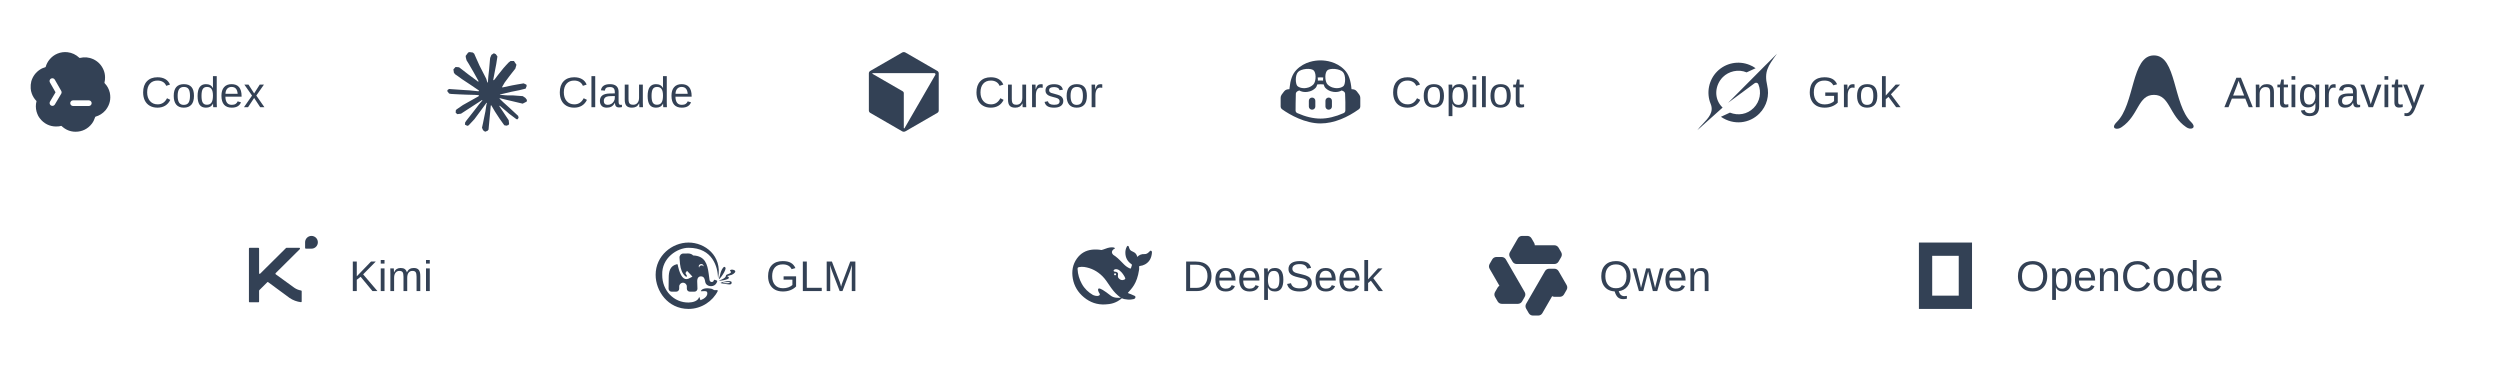
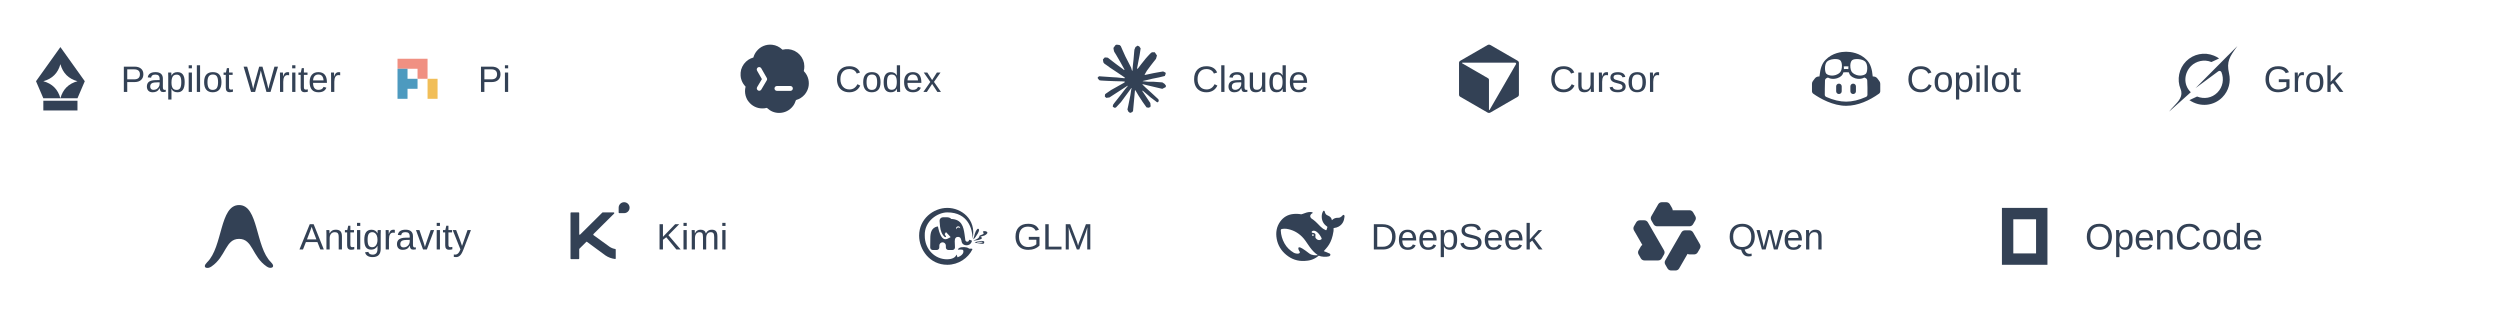
- <svg xmlns="http://www.w3.org/2000/svg" width="816" height="120" viewBox="0 0 816 120" role="img" aria-labelledby="title">
+ <svg xmlns="http://www.w3.org/2000/svg" width="952" height="120" viewBox="0 0 952 120" role="img" aria-labelledby="title">
  <g transform="translate(10 0)">
+     <svg x="0" y="17" width="26" height="26" viewBox="8 4 48 56" fill="#334155" color="#334155" fill-rule="evenodd">
+       <path fill-rule="evenodd" d="M32 6L52 34L46 48H18L12 34Z M32 20Q35 31 46 34Q35 37 32 48Q29 37 18 34Q29 31 32 20Z M18 50H46V58H18Z" />
+     </svg>
+     <text x="36" y="35" fill="#334155" font-family="-apple-system,BlinkMacSystemFont,Segoe UI,Arial,sans-serif" font-size="14" font-weight="500">Papilot Writer</text>
+   </g>
+   <g transform="translate(146 0)">
+     <svg x="0" y="17" width="26" height="26" viewBox="0 0 800 800" fill="#334155" color="#334155" fill-rule="evenodd">
+       <path fill="#F09082" d="M165.29 165.29H517.36V400H400V282.65H165.29Z" />
+       <path fill="#4D9ABF" d="M165.29 282.65H282.65V400H400V517.36H282.65V634.72H165.29Z" />
+       <path fill="#F1BE58" d="M517.36 400H634.72V634.72H517.36Z" />
+     </svg>
+     <text x="36" y="35" fill="#334155" font-family="-apple-system,BlinkMacSystemFont,Segoe UI,Arial,sans-serif" font-size="14" font-weight="500">Pi</text>
+   </g>
+   <g transform="translate(282 0)">
    <svg x="0" y="17" width="26" height="26" viewBox="0 0 24 24" fill="#334155" color="#334155" fill-rule="evenodd">
      <path clip-rule="evenodd" d="M8.086.457a6.105 6.105 0 013.046-.415c1.333.153 2.521.72 3.564 1.7a.117.117 0 00.107.029c1.408-.346 2.762-.224 4.061.366l.063.03.154.076c1.357.703 2.33 1.77 2.918 3.198.278.679.418 1.388.421 2.126a5.655 5.655 0 01-.18 1.631.167.167 0 00.04.155 5.982 5.982 0 011.578 2.891c.385 1.901-.01 3.615-1.183 5.14l-.182.22a6.063 6.063 0 01-2.934 1.851.162.162 0 00-.108.102c-.255.736-.511 1.364-.987 1.992-1.199 1.582-2.962 2.462-4.948 2.451-1.583-.008-2.986-.587-4.21-1.736a.145.145 0 00-.14-.032c-.518.167-1.04.191-1.604.185a5.924 5.924 0 01-2.595-.622 6.058 6.058 0 01-2.146-1.781c-.203-.269-.404-.522-.551-.821a7.74 7.74 0 01-.495-1.283 6.11 6.11 0 01-.017-3.064.166.166 0 00.008-.074.115.115 0 00-.037-.064 5.958 5.958 0 01-1.38-2.202 5.196 5.196 0 01-.333-1.589 6.915 6.915 0 01.188-2.132c.45-1.484 1.309-2.648 2.577-3.493.282-.188.55-.334.802-.438.286-.12.573-.22.861-.304a.129.129 0 00.087-.087A6.016 6.016 0 015.635 2.31C6.315 1.464 7.132.846 8.086.457zm-.804 7.85a.848.848 0 00-1.473.842l1.694 2.965-1.688 2.848a.849.849 0 001.46.864l1.94-3.272a.849.849 0 00.007-.854l-1.94-3.393zm5.446 6.24a.849.849 0 000 1.695h4.848a.849.849 0 000-1.696h-4.848z" />
    </svg>
    <text x="36" y="35" fill="#334155" font-family="-apple-system,BlinkMacSystemFont,Segoe UI,Arial,sans-serif" font-size="14" font-weight="500">Codex</text>
  </g>
-   <g transform="translate(146 0)">
+   <g transform="translate(418 0)">
    <svg x="0" y="17" width="26" height="26" viewBox="0 0 24 24" fill="#334155" color="#334155" fill-rule="evenodd">
      <path d="M4.709 15.955l4.72-2.647.08-.23-.08-.128H9.2l-.79-.048-2.698-.073-2.339-.097-2.266-.122-.571-.121L0 11.784l.055-.352.48-.321.686.06 1.52.103 2.278.158 1.652.097 2.449.255h.389l.055-.157-.134-.098-.103-.097-2.358-1.596-2.552-1.688-1.336-.972-.724-.491-.364-.462-.158-1.008.656-.722.881.06.225.061.893.686 1.908 1.476 2.491 1.833.365.304.145-.103.019-.073-.164-.274-1.355-2.446-1.446-2.49-.644-1.032-.17-.619a2.97 2.97 0 01-.104-.729L6.283.134 6.696 0l.996.134.42.364.62 1.414 1.002 2.229 1.555 3.03.456.898.243.832.091.255h.158V9.01l.128-1.706.237-2.095.23-2.695.08-.76.376-.91.747-.492.584.28.48.685-.067.444-.286 1.851-.559 2.903-.364 1.942h.212l.243-.242.985-1.306 1.652-2.064.73-.82.85-.904.547-.431h1.033l.76 1.129-.34 1.166-1.064 1.347-.881 1.142-1.264 1.7-.79 1.36.073.11.188-.02 2.856-.606 1.543-.28 1.841-.315.833.388.091.395-.328.807-1.969.486-2.309.462-3.439.813-.042.03.049.061 1.549.146.662.036h1.622l3.02.225.79.522.474.638-.079.485-1.215.62-1.64-.389-3.829-.91-1.312-.329h-.182v.11l1.093 1.068 2.006 1.81 2.509 2.33.127.578-.322.455-.34-.049-2.205-1.657-.851-.747-1.926-1.62h-.128v.17l.444.649 2.345 3.521.122 1.08-.17.353-.608.213-.668-.122-1.374-1.925-1.415-2.167-1.143-1.943-.14.08-.674 7.254-.316.37-.729.28-.607-.461-.322-.747.322-1.476.389-1.924.315-1.53.286-1.9.17-.632-.012-.042-.14.018-1.434 1.967-2.18 2.945-1.726 1.845-.414.164-.717-.37.067-.662.401-.589 2.388-3.036 1.44-1.882.93-1.086-.006-.158h-.055L4.132 18.56l-1.13.146-.487-.456.061-.746.231-.243 1.908-1.312-.006.006z" />
    </svg>
    <text x="36" y="35" fill="#334155" font-family="-apple-system,BlinkMacSystemFont,Segoe UI,Arial,sans-serif" font-size="14" font-weight="500">Claude</text>
  </g>
-   <g transform="translate(282 0)">
+   <g transform="translate(554 0)">
    <svg x="0" y="17" width="26" height="26" viewBox="0 0 24 24" fill="#334155" color="#334155" fill-rule="evenodd">
      <path d="M22.106 5.68L12.5.135a.998.998 0 00-.998 0L1.893 5.68a.84.84 0 00-.419.726v11.186c0 .3.16.577.42.727l9.607 5.547a.999.999 0 00.998 0l9.608-5.547a.84.84 0 00.42-.727V6.407a.84.84 0 00-.42-.726zm-.603 1.176L12.228 22.92c-.063.108-.228.064-.228-.061V12.34a.59.59 0 00-.295-.51l-9.11-5.26c-.107-.062-.063-.228.062-.228h18.55c.264 0 .428.286.296.514z" />
    </svg>
    <text x="36" y="35" fill="#334155" font-family="-apple-system,BlinkMacSystemFont,Segoe UI,Arial,sans-serif" font-size="14" font-weight="500">Cursor</text>
  </g>
-   <g transform="translate(418 0)">
+   <g transform="translate(690 0)">
    <svg x="0" y="17" width="26" height="26" viewBox="0 0 24 24" fill="#334155" color="#334155" fill-rule="evenodd">
      <path d="M19.245 5.364c1.322 1.36 1.877 3.216 2.11 5.817.622 0 1.2.135 1.592.654l.73.964c.21.278.323.61.323.955v2.62c0 .339-.173.669-.453.868C20.239 19.602 16.157 21.5 12 21.5c-4.6 0-9.205-2.583-11.547-4.258-.28-.2-.452-.53-.453-.868v-2.62c0-.345.113-.679.321-.956l.73-.963c.392-.517.974-.654 1.593-.654l.029-.297c.25-2.446.81-4.213 2.082-5.52 2.461-2.54 5.71-2.851 7.146-2.864h.198c1.436.013 4.685.323 7.146 2.864zm-7.244 4.328c-.284 0-.613.016-.962.05-.123.447-.305.85-.57 1.108-1.05 1.023-2.316 1.18-2.994 1.18-.638 0-1.306-.13-1.851-.464-.516.165-1.012.403-1.044.996a65.882 65.882 0 00-.063 2.884l-.002.48c-.002.563-.005 1.126-.013 1.69.002.326.204.63.51.765 2.482 1.102 4.83 1.657 6.99 1.657 2.156 0 4.504-.555 6.985-1.657a.854.854 0 00.51-.766c.03-1.682.006-3.372-.076-5.053-.031-.596-.528-.83-1.046-.996-.546.333-1.212.464-1.85.464-.677 0-1.942-.157-2.993-1.18-.266-.258-.447-.661-.57-1.108-.32-.032-.64-.049-.96-.05zm-2.525 4.013c.539 0 .976.426.976.95v1.753c0 .525-.437.95-.976.95a.964.964 0 01-.976-.95v-1.752c0-.525.437-.951.976-.951zm5 0c.539 0 .976.426.976.95v1.753c0 .525-.437.95-.976.95a.964.964 0 01-.976-.95v-1.752c0-.525.437-.951.976-.951zM7.635 5.087c-1.05.102-1.935.438-2.385.906-.975 1.037-.765 3.668-.21 4.224.405.394 1.17.657 1.995.657h.09c.649-.013 1.785-.176 2.73-1.11.435-.41.705-1.433.675-2.47-.03-.834-.27-1.52-.63-1.813-.39-.336-1.275-.482-2.265-.394zm6.465.394c-.36.292-.6.98-.63 1.813-.03 1.037.24 2.06.675 2.47.968.957 2.136 1.104 2.776 1.11h.044c.825 0 1.59-.263 1.995-.657.555-.556.765-3.187-.21-4.224-.45-.468-1.335-.804-2.385-.906-.99-.088-1.875.058-2.265.394zM12 7.615c-.24 0-.525.015-.84.044.03.16.045.336.06.526l-.001.159a2.94 2.94 0 01-.014.25c.225-.022.425-.027.612-.028h.366c.187 0 .387.006.612.028-.015-.146-.015-.277-.015-.409.015-.19.03-.365.06-.526a9.29 9.29 0 00-.84-.044z" />
    </svg>
    <text x="36" y="35" fill="#334155" font-family="-apple-system,BlinkMacSystemFont,Segoe UI,Arial,sans-serif" font-size="14" font-weight="500">Copilot</text>
  </g>
-   <g transform="translate(554 0)">
+   <g transform="translate(826 0)">
    <svg x="0" y="17" width="26" height="26" viewBox="0 0 24 24" fill="#334155" color="#334155" fill-rule="evenodd">
      <path d="M9.27 15.29l7.978-5.897c.391-.29.95-.177 1.137.272.98 2.369.542 5.215-1.41 7.169-1.951 1.954-4.667 2.382-7.149 1.406l-2.711 1.257c3.889 2.661 8.611 2.003 11.562-.953 2.341-2.344 3.066-5.539 2.388-8.42l.006.007c-.983-4.232.242-5.924 2.75-9.383.06-.082.12-.164.179-.248l-3.301 3.305v-.01L9.267 15.292M7.623 16.723c-2.792-2.67-2.31-6.801.071-9.184 1.761-1.763 4.647-2.483 7.166-1.425l2.705-1.25a7.808 7.808 0 00-1.829-1A8.975 8.975 0 005.984 5.83c-2.533 2.536-3.33 6.436-1.962 9.764 1.022 2.487-.653 4.246-2.34 6.022-.599.63-1.199 1.259-1.682 1.925l7.62-6.815" />
    </svg>
    <text x="36" y="35" fill="#334155" font-family="-apple-system,BlinkMacSystemFont,Segoe UI,Arial,sans-serif" font-size="14" font-weight="500">Grok</text>
  </g>
-   <g transform="translate(690 0)">
+   <g transform="translate(78 60)">
    <svg x="0" y="17" width="26" height="26" viewBox="0 0 24 24" fill="#334155" color="#334155" fill-rule="evenodd">
      <path d="M21.751 22.607c1.34 1.005 3.35.335 1.508-1.508C17.73 15.74 18.904 1 12.037 1 5.17 1 6.342 15.74.815 21.1c-2.01 2.009.167 2.511 1.507 1.506 5.192-3.517 4.857-9.714 9.715-9.714 4.857 0 4.522 6.197 9.714 9.715z" />
    </svg>
    <text x="36" y="35" fill="#334155" font-family="-apple-system,BlinkMacSystemFont,Segoe UI,Arial,sans-serif" font-size="14" font-weight="500">Antigravity</text>
  </g>
-   <g transform="translate(78 60)">
+   <g transform="translate(214 60)">
    <svg x="0" y="17" width="26" height="26" viewBox="0 0 24 24" fill="#334155" color="#334155" fill-rule="evenodd">
      <path d="M21.846 0a1.923 1.923 0 110 3.846H20.15a.226.226 0 01-.227-.226V1.923C19.923.861 20.784 0 21.846 0z" />
      <path d="M11.065 11.199l7.257-7.2c.137-.136.06-.41-.116-.41H14.3a.164.164 0 00-.117.051l-7.82 7.756c-.122.12-.302.013-.302-.179V3.82c0-.127-.083-.23-.185-.23H3.186c-.103 0-.186.103-.186.23V19.77c0 .128.083.23.186.23h2.69c.103 0 .186-.102.186-.23v-3.25c0-.069.025-.135.069-.178l2.424-2.406a.158.158 0 01.205-.023l6.484 4.772a7.677 7.677 0 003.453 1.283c.108.012.2-.095.2-.23v-3.06c0-.117-.07-.212-.164-.227a5.028 5.028 0 01-2.027-.807l-5.613-4.064c-.117-.078-.132-.279-.028-.381z" />
    </svg>
    <text x="36" y="35" fill="#334155" font-family="-apple-system,BlinkMacSystemFont,Segoe UI,Arial,sans-serif" font-size="14" font-weight="500">Kimi</text>
  </g>
-   <g transform="translate(214 60)">
+   <g transform="translate(350 60)">
    <svg x="0" y="17" width="26" height="26" viewBox="0 0 24 24" fill="#334155" color="#334155" fill-rule="evenodd">
      <path d="M9.917 2c4.906 0 10.178 3.947 8.93 10.58-.014.07-.037.14-.057.21l-.003-.277c-.083-3-1.534-8.934-8.87-8.934-3.393 0-8.137 3.054-7.93 8.158-.04 4.778 3.555 8.4 7.95 8.332l.073-.001c1.2-.033 2.763-.429 3.1-1.657.063-.031.26.534.268.598.048.256.112.369.192.34.981-.348 2.286-1.222 1.952-2.38-.176-.61-1.775-.147-1.921-.347.418-.979 2.234-.926 3.153-.716.443.102.657.38 1.012.442.29.052.981-.2.96.242C17.226 19.632 13.833 22 9.918 22 3.654 22 0 16.574 0 11.737 0 5.947 4.959 2 9.917 2zM9.9 5.3c.484 0 1.125.225 1.38.585 3.669.145 4.313 2.686 4.694 5.444.255 1.838.315 2.3.182 1.387l.083.59c.068.448.554.737.982.516.144-.075.254-.231.328-.47a.2.2 0 01.258-.13l.625.22a.2.2 0 01.124.238 2.172 2.172 0 01-.51.92c-.878.917-2.757.664-3.08-.62-.14-.554-.055-.626-.345-1.242-.292-.621-1.238-.709-1.69-.295-.345.315-.407.805-.406 1.282L12.6 15.9a.9.9 0 01-.9.9h-1.4a.9.9 0 01-.9-.9v-.65a1.15 1.15 0 10-2.3 0v.65a.9.9 0 01-.9.9H4.8a.9.9 0 01-.9-.9l.035-3.239c.012-1.884.356-3.658 2.47-4.134.2-.045.252.13.29.342.025.154.043.252.053.294.701 3.058 1.75 4.299 3.144 3.722l.66-.331.254-.13c.158-.082.25-.131.276-.15.012-.01-.165-.206-.407-.464l-1.012-1.067a8.925 8.925 0 01-.199-.216c-.047-.034-.116.068-.208.306-.074.157-.251.252-.272.326-.013.058.108.298.362.72.164.288.22.508-.31.343-1.04-.8-1.518-2.273-1.684-3.725-.004-.035-.162-1.913-.162-1.913a1.2 1.2 0 011.113-1.281L9.9 5.3zm12.994 8.68c.037.697-.403.704-1.213.591l-1.783-.276c-.265-.053-.385-.099-.313-.147.47-.315 3.268-.93 3.31-.168zm-.915-.083l-.926.042c-.85.077-1.452.24.338.336l.103.003c.815.012 1.264-.359.485-.381zm1.667-3.601h.01c.79.398.067 1.03-.65 1.393-.14.07-.491.176-1.052.315-.241.04-.457.092-.333.16l.01.005c1.952.958-3.123 1.534-2.495 1.285l.38-.148c.68-.266 1.614-.682 1.666-1.337.038-.48 1.253-.442 1.493-.968.048-.106 0-.236-.144-.389-.05-.047-.094-.094-.107-.148-.073-.305.7-.431 1.222-.168zm-2.568-.474c-.135 1.198-2.479 4.192-1.949 2.863l.017-.042c.298-.717.376-2.221 1.337-3.221.25-.26.636.035.595.4zm-7.976-.253c.02-.694 1.002-.968 1.346-.347.01-1.274-1.941-.768-1.346.347z" />
    </svg>
    <text x="36" y="35" fill="#334155" font-family="-apple-system,BlinkMacSystemFont,Segoe UI,Arial,sans-serif" font-size="14" font-weight="500">GLM</text>
  </g>
-   <g transform="translate(350 60)">
+   <g transform="translate(486 60)">
    <svg x="0" y="17" width="26" height="26" viewBox="0 0 24 24" fill="#334155" color="#334155" fill-rule="evenodd">
      <path d="M23.748 4.482c-.254-.124-.364.113-.512.234-.051.039-.094.09-.137.136-.372.397-.806.657-1.373.626-.829-.046-1.537.214-2.163.848-.133-.782-.575-1.248-1.247-1.548-.352-.156-.708-.311-.955-.65-.172-.241-.219-.51-.305-.774-.055-.16-.11-.323-.293-.35-.2-.031-.278.136-.356.276-.313.572-.434 1.202-.422 1.84.027 1.436.633 2.58 1.838 3.393.137.093.172.187.129.323-.082.28-.18.552-.266.833-.055.179-.137.217-.329.14a5.526 5.526 0 01-1.736-1.18c-.857-.828-1.631-1.742-2.597-2.458a11.365 11.365 0 00-.689-.471c-.985-.957.13-1.743.388-1.836.27-.098.093-.432-.779-.428-.872.004-1.67.295-2.687.684a3.055 3.055 0 01-.465.137 9.597 9.597 0 00-2.883-.102c-1.885.21-3.39 1.102-4.497 2.623C.082 8.606-.231 10.684.152 12.85c.403 2.284 1.569 4.175 3.36 5.653 1.858 1.533 3.997 2.284 6.438 2.14 1.482-.085 3.133-.284 4.994-1.86.47.234.962.327 1.78.397.63.059 1.236-.03 1.705-.128.735-.156.684-.837.419-.961-2.155-1.004-1.682-.595-2.113-.926 1.096-1.296 2.746-2.642 3.392-7.003.05-.347.007-.565 0-.845-.004-.17.035-.237.23-.256a4.173 4.173 0 001.545-.475c1.396-.763 1.96-2.015 2.093-3.517.02-.23-.004-.467-.247-.588zM11.581 18c-2.089-1.642-3.102-2.183-3.52-2.16-.392.024-.321.471-.235.763.09.288.207.486.371.739.114.167.192.416-.113.603-.673.416-1.842-.14-1.897-.167-1.361-.802-2.5-1.86-3.301-3.307-.774-1.393-1.224-2.887-1.298-4.482-.02-.386.093-.522.477-.592a4.696 4.696 0 011.529-.039c2.132.312 3.946 1.265 5.468 2.774.868.86 1.525 1.887 2.202 2.891.72 1.066 1.494 2.082 2.48 2.914.348.292.625.514.891.677-.802.09-2.14.11-3.054-.614zm1-6.44a.306.306 0 01.415-.287.302.302 0 01.2.288.306.306 0 01-.31.307.303.303 0 01-.304-.308zm3.11 1.596c-.2.081-.399.151-.59.16a1.245 1.245 0 01-.798-.254c-.274-.23-.47-.358-.552-.758a1.73 1.73 0 01.016-.588c.07-.327-.008-.537-.239-.727-.187-.156-.426-.199-.688-.199a.559.559 0 01-.254-.078c-.11-.054-.2-.19-.114-.358.028-.054.16-.186.192-.21.356-.202.767-.136 1.146.016.352.144.618.408 1.001.782.391.451.462.576.685.914.176.265.336.537.445.848.067.195-.019.354-.25.452z" />
    </svg>
    <text x="36" y="35" fill="#334155" font-family="-apple-system,BlinkMacSystemFont,Segoe UI,Arial,sans-serif" font-size="14" font-weight="500">DeepSeek</text>
  </g>
-   <g transform="translate(486 60)">
+   <g transform="translate(622 60)">
    <svg x="0" y="17" width="26" height="26" viewBox="0 0 24 24" fill="#334155" color="#334155" fill-rule="evenodd">
      <path d="M19.713 2.825h-5.907c0-.251-.066-.503-.196-.728L12.819.728A1.46 1.46 0 0 0 11.559 0h-1.58c-.52 0-1 .275-1.26.728l-2.42 4.19a1.45 1.45 0 0 0 0 1.453l.791 1.37c.26.448.74.727 1.26.727h11.36c.52 0 1-.275 1.26-.728l.79-1.37a1.45 1.45 0 0 0 0-1.451l-.79-1.37a1.46 1.46 0 0 0-1.26-.728zM.195 9.905l2.951 5.115a1.46 1.46 0 0 0-.531.531l-.791 1.37a1.45 1.45 0 0 0 0 1.452l.79 1.37c.26.448.74.727 1.26.727h4.84c.52 0 1-.275 1.26-.728l.79-1.37a1.45 1.45 0 0 0 0-1.451L5.086 7.083a1.46 1.46 0 0 0-1.26-.728h-1.58c-.52 0-1 .276-1.26.728l-.79 1.37a1.45 1.45 0 0 0 0 1.452m15.888 13.367 2.951-5.115c.217.125.469.196.728.196h1.582c.52 0 1-.275 1.26-.728l.79-1.37a1.45 1.45 0 0 0 0-1.451l-2.42-4.191a1.46 1.46 0 0 0-1.259-.728h-1.582c-.52 0-1 .276-1.259.728l-5.678 9.838a1.45 1.45 0 0 0 0 1.452l.79 1.37c.26.448.74.727 1.26.727h1.582c.52 0 1-.275 1.26-.728z" />
    </svg>
    <text x="36" y="35" fill="#334155" font-family="-apple-system,BlinkMacSystemFont,Segoe UI,Arial,sans-serif" font-size="14" font-weight="500">Qwen</text>
  </g>
-   <g transform="translate(622 60)">
+   <g transform="translate(758 60)">
    <svg x="0" y="17" width="26" height="26" viewBox="0 0 24 24" fill="#334155" color="#334155" fill-rule="evenodd">
      <path d="M16 6H8v12h8V6zm4 16H4V2h16v20z" />
    </svg>
    <text x="36" y="35" fill="#334155" font-family="-apple-system,BlinkMacSystemFont,Segoe UI,Arial,sans-serif" font-size="14" font-weight="500">OpenCode</text>
  </g>
</svg>
